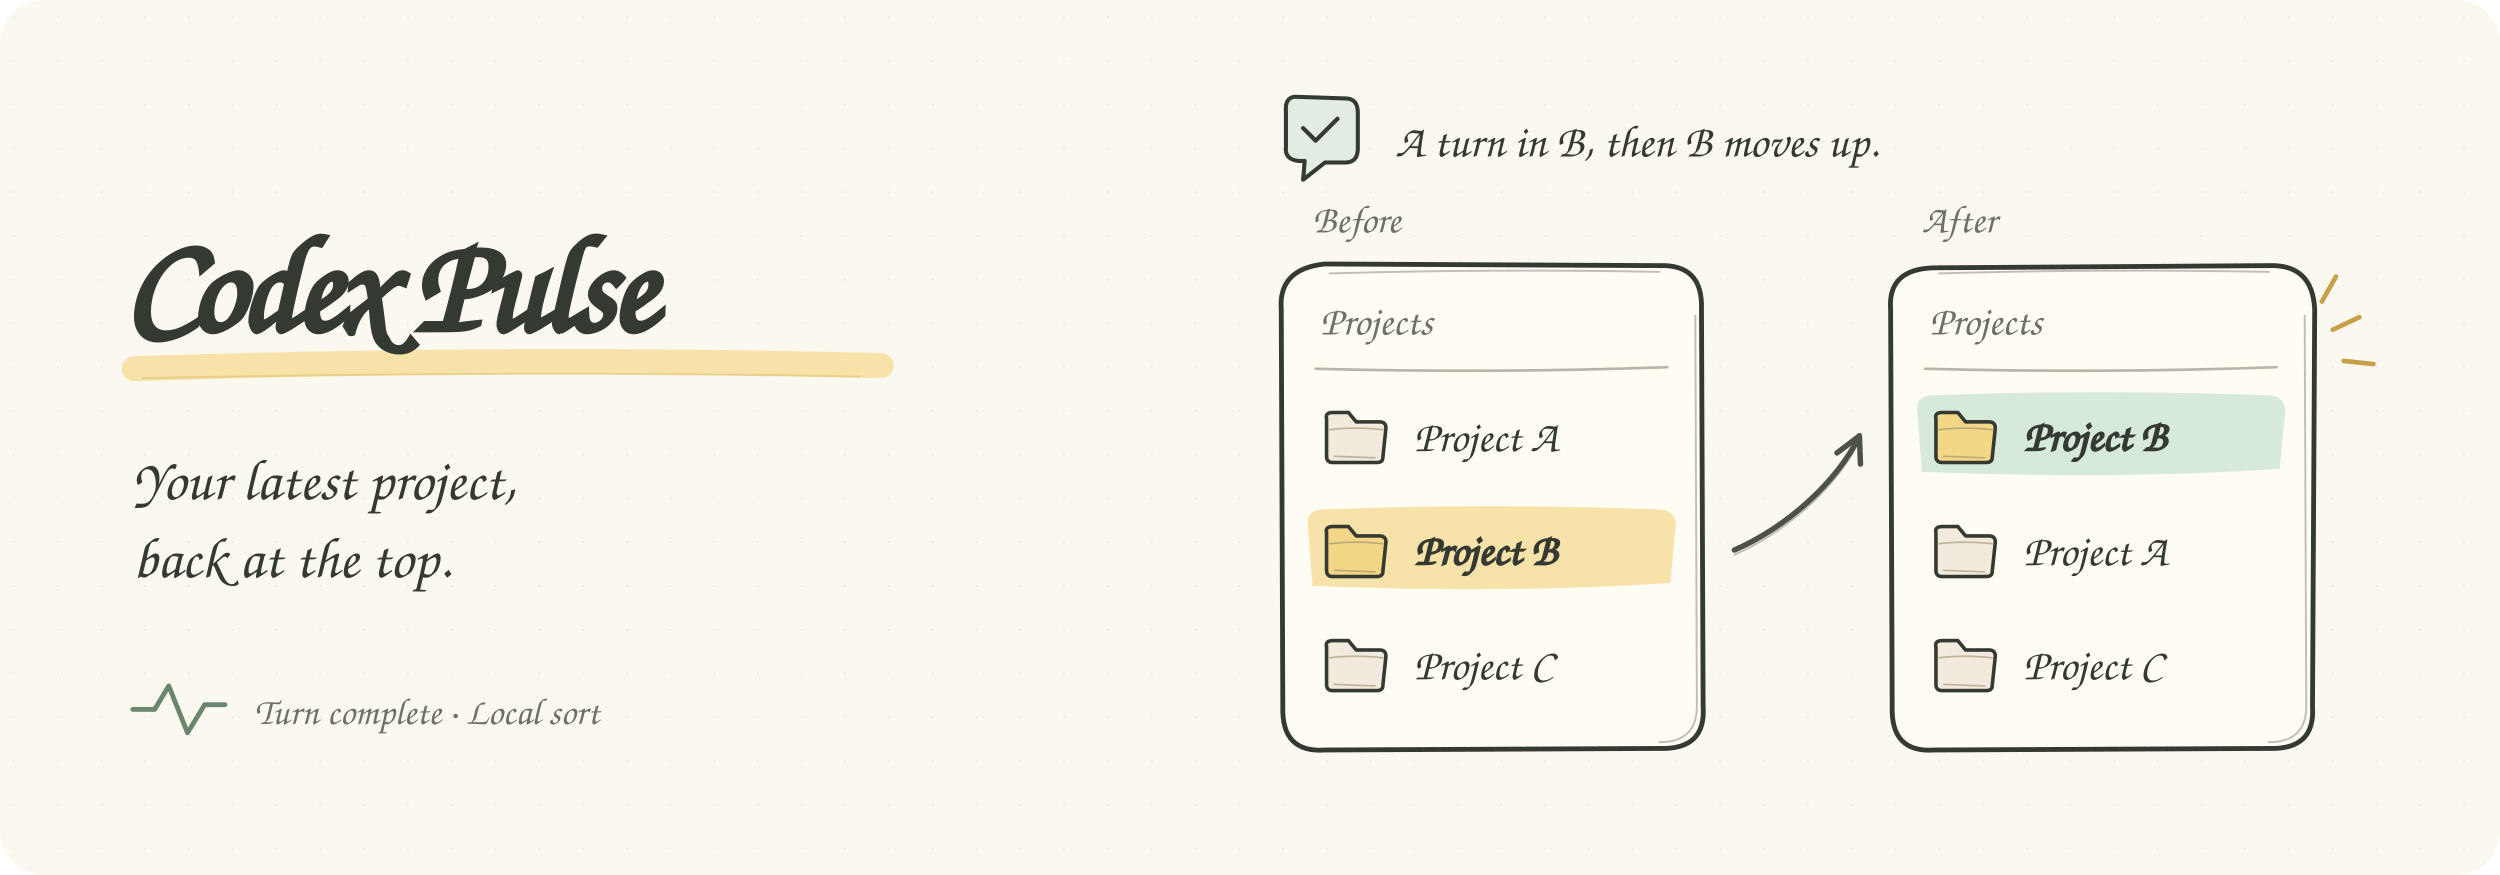
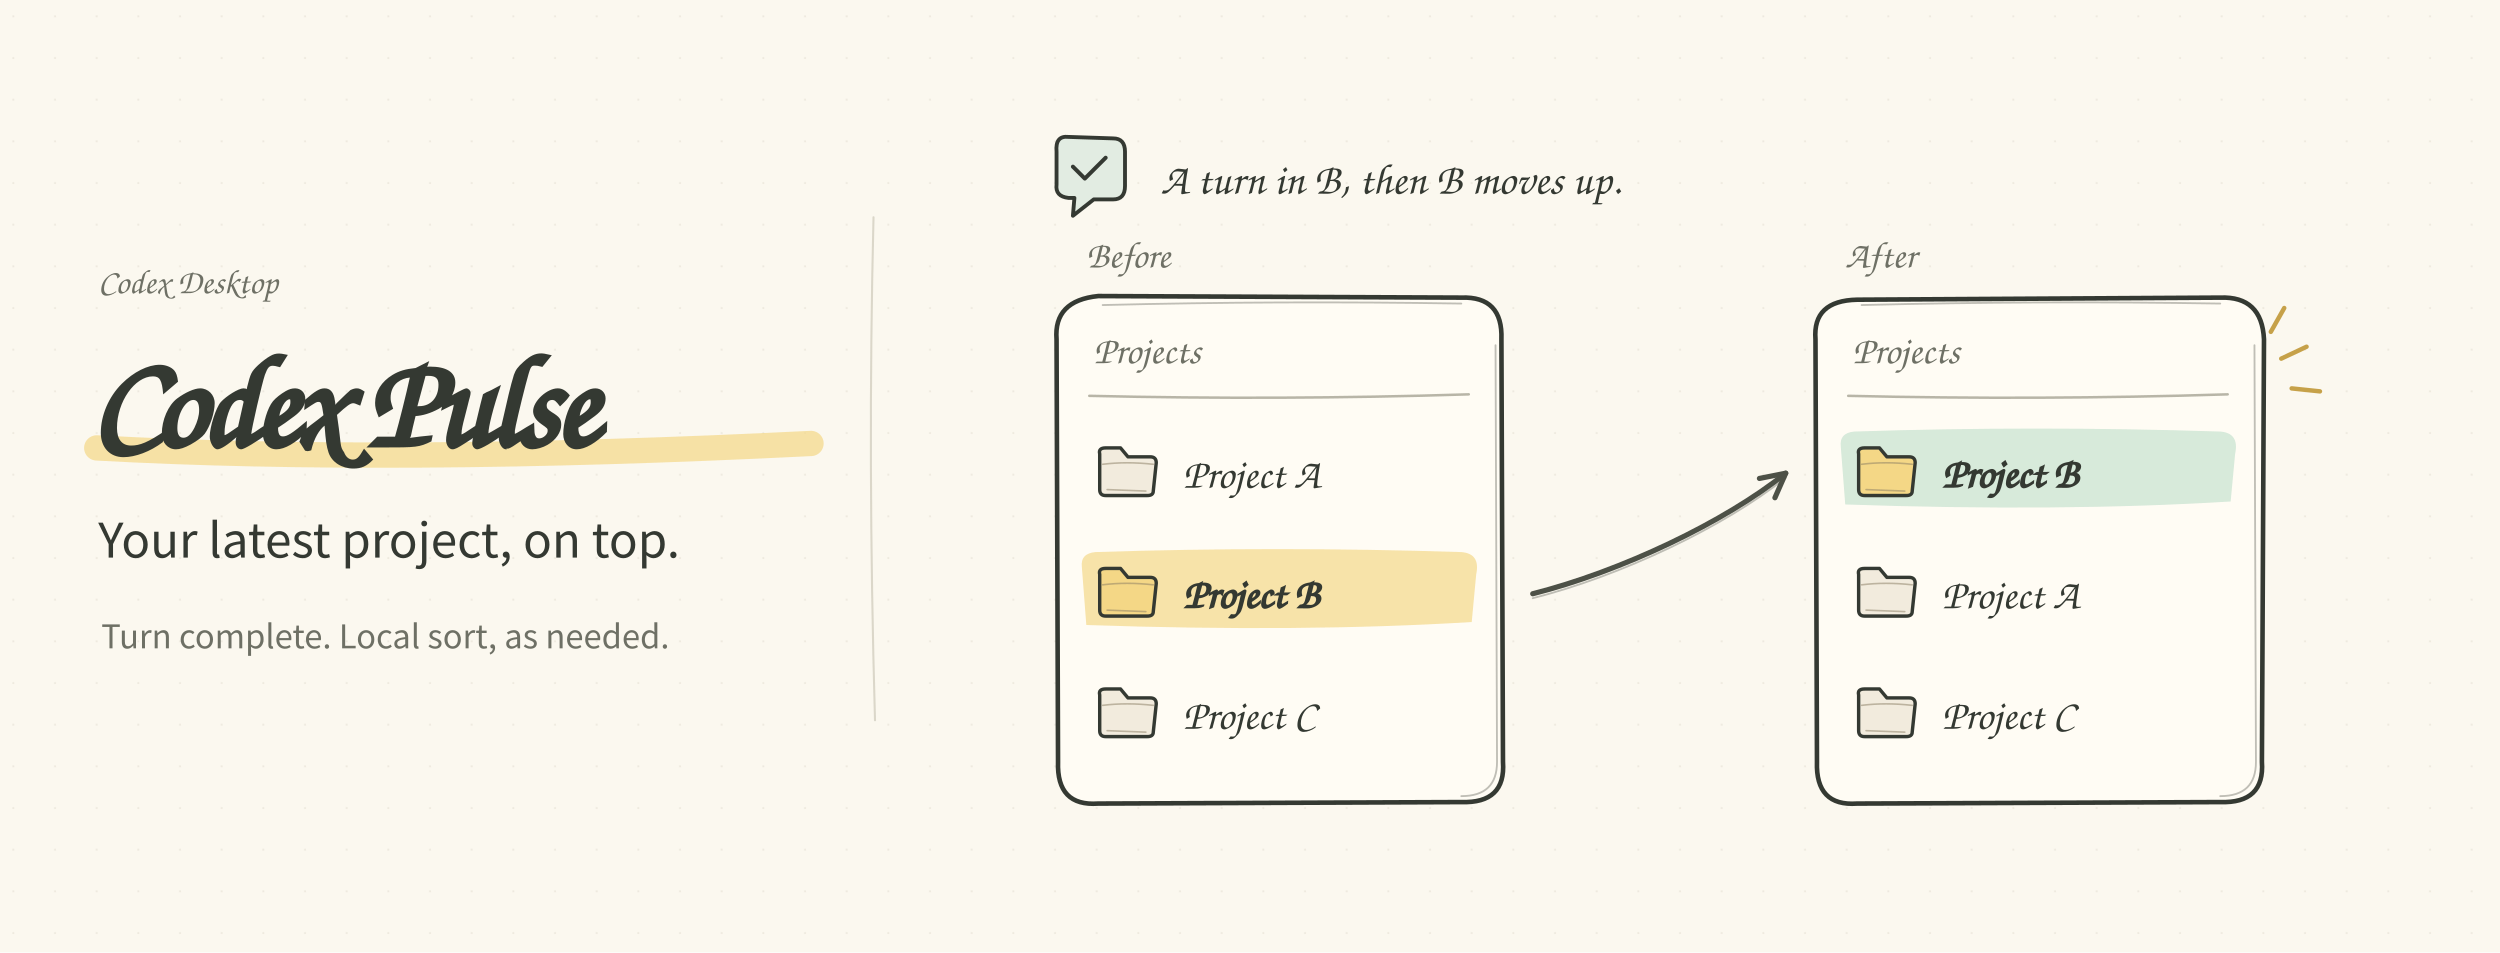
- <svg xmlns="http://www.w3.org/2000/svg" width="1600" height="560" viewBox="0 0 1600 560" role="img" aria-labelledby="hero-en-title">
+ <svg xmlns="http://www.w3.org/2000/svg" width="1680" height="640" viewBox="0 0 1680 640" role="img" aria-labelledby="hero-en-title">
+   <rect width="1680" height="640" fill="#FBF8EF" />
  <defs>
    <pattern id="hero-en-paper-dots" width="28" height="28" patternUnits="userSpaceOnUse">
-       <circle cx="9" cy="11" r="0.7" fill="#A69C87" opacity="0.15" />
+       <circle cx="9" cy="11" r=".7" fill="#A69C87" opacity=".16" />
    </pattern>
  </defs>
-   <rect width="1600" height="560" rx="28" fill="#FBF8EF" />
-   <rect width="1600" height="560" rx="28" fill="url(#hero-en-paper-dots)" />
-   <path d="M86 236 Q330 228 564 234" fill="none" stroke="#F4D786" stroke-width="16" opacity="0.66" stroke-linecap="round" stroke-linejoin="round" />
-   <path d="M91 242 Q339 237 550 241" fill="none" stroke="#D4B65B" stroke-width="1.3" opacity="0.45" stroke-linecap="round" stroke-linejoin="round" />
-   <g transform="rotate(0 955 325)">
-     <path d="M848 168.95 Q818 172 820 198 L821 452 Q820 482 848 480 L1062 479 Q1092 480 1090 452 L1088.95 198 Q1090 169 1062 170 Z" fill="#FFFCF4" stroke="#343932" stroke-width="3.1" opacity="1" stroke-linecap="round" stroke-linejoin="round" />
-     <path d="M851 175 Q955 172 1062 174 M1085 202 L1086 452 Q1086 475 1062 475" fill="none" stroke="#68695F" stroke-width="1.25" opacity="0.42" stroke-linecap="round" stroke-linejoin="round" />
+   <rect width="1680" height="640" fill="url(#hero-en-paper-dots)" />
+   <path d="M65 301 Q264 312 545 298" fill="none" stroke="#F4D786" stroke-width="17" opacity="0.7" stroke-linecap="round" stroke-linejoin="round" />
+   <path d="M587 146 Q583 309 588 484" fill="none" stroke="#C9C5B6" stroke-width="1.4" opacity="0.65" stroke-linecap="round" stroke-linejoin="round" />
+   <g transform="rotate(0 860 370)">
+     <path d="M738 198.95 Q708 202 710 228 L711 512 Q710 542 738 540 L982 539 Q1012 540 1010 512 L1008.95 228 Q1010 199 982 200 Z" fill="#FFFCF4" stroke="#343932" stroke-width="3.1" opacity="1" stroke-linecap="round" stroke-linejoin="round" />
+     <path d="M741 205 Q860 202 982 204 M1005 232 L1006 512 Q1006 535 982 535" fill="none" stroke="#68695F" stroke-width="1.25" opacity="0.42" stroke-linecap="round" stroke-linejoin="round" />
  </g>
-   <path d="M842 236 Q955 239 1067 235" fill="none" stroke="#B8B5A7" stroke-width="1.7" opacity="1" stroke-linecap="round" stroke-linejoin="round" />
-   <g transform="translate(848 261)">
+   <path d="M732 266 Q860 269 987 265" fill="none" stroke="#B8B5A7" stroke-width="1.7" opacity="1" stroke-linecap="round" stroke-linejoin="round" />
+   <g transform="translate(738 298)">
    <path d="M1 7 Q0 3 5 3 L15 3 L20 9 L35 9 Q39 9 39 13 L37 32 Q37 35 33 35 L5 35 Q1 35 1 31 Z" fill="#F2EBDD" stroke="#343932" stroke-width="2.3" opacity="1" stroke-linecap="round" stroke-linejoin="round" />
    <path d="M3 14 Q19 12 37 14 M6 31 L32 32" fill="none" stroke="#887C62" stroke-width="1.1" opacity="0.5" stroke-linecap="round" stroke-linejoin="round" />
  </g>
-   <path d="M846 326 Q952 322 1062 326       Q1075 327 1072 341 L1069 373       Q969 380 840 375 L837 336 Q836 327 846 326 Z" fill="#F6DE9B" stroke="#343932" stroke-width="0" opacity="0.84" stroke-linecap="round" stroke-linejoin="round" />
-   <g transform="translate(848 334)">
+   <path d="M736 371 Q858 367 982 371       Q995 372 992 386 L989 418       Q875 425 730 420 L727 381 Q726 372 736 371 Z" fill="#F6DE9B" stroke="#343932" stroke-width="0" opacity="0.84" stroke-linecap="round" stroke-linejoin="round" />
+   <g transform="translate(738 379)">
    <path d="M1 7 Q0 3 5 3 L15 3 L20 9 L35 9 Q39 9 39 13 L37 32 Q37 35 33 35 L5 35 Q1 35 1 31 Z" fill="#F4D786" stroke="#343932" stroke-width="2.3" opacity="1" stroke-linecap="round" stroke-linejoin="round" />
    <path d="M3 14 Q19 12 37 14 M6 31 L32 32" fill="none" stroke="#887C62" stroke-width="1.1" opacity="0.5" stroke-linecap="round" stroke-linejoin="round" />
  </g>
-   <g transform="translate(848 407)">
+   <g transform="translate(738 460)">
    <path d="M1 7 Q0 3 5 3 L15 3 L20 9 L35 9 Q39 9 39 13 L37 32 Q37 35 33 35 L5 35 Q1 35 1 31 Z" fill="#F2EBDD" stroke="#343932" stroke-width="2.3" opacity="1" stroke-linecap="round" stroke-linejoin="round" />
    <path d="M3 14 Q19 12 37 14 M6 31 L32 32" fill="none" stroke="#887C62" stroke-width="1.1" opacity="0.5" stroke-linecap="round" stroke-linejoin="round" />
  </g>
-   <g transform="rotate(0 1345 325)">
-     <path d="M1238 171.4 Q1208 172 1210 198 L1211 452 Q1210 482 1238 480 L1452 479 Q1482 480 1480 452 L1481.4 198 Q1480 169 1452 170 Z" fill="#FFFCF4" stroke="#343932" stroke-width="3.1" opacity="1" stroke-linecap="round" stroke-linejoin="round" />
-     <path d="M1241 175 Q1345 172 1452 174 M1475 202 L1476 452 Q1476 475 1452 475" fill="none" stroke="#68695F" stroke-width="1.25" opacity="0.42" stroke-linecap="round" stroke-linejoin="round" />
+   <g transform="rotate(0 1370 370)">
+     <path d="M1248 201.4 Q1218 202 1220 228 L1221 512 Q1220 542 1248 540 L1492 539 Q1522 540 1520 512 L1521.4 228 Q1520 199 1492 200 Z" fill="#FFFCF4" stroke="#343932" stroke-width="3.1" opacity="1" stroke-linecap="round" stroke-linejoin="round" />
+     <path d="M1251 205 Q1370 202 1492 204 M1515 232 L1516 512 Q1516 535 1492 535" fill="none" stroke="#68695F" stroke-width="1.25" opacity="0.42" stroke-linecap="round" stroke-linejoin="round" />
  </g>
-   <path d="M1232 236 Q1345 239 1457 235" fill="none" stroke="#B8B5A7" stroke-width="1.7" opacity="1" stroke-linecap="round" stroke-linejoin="round" />
-   <path d="M1236 253 Q1342 249 1452 253       Q1465 254 1462 268 L1459 300       Q1359 307 1230 302 L1227 263 Q1226 254 1236 253 Z" fill="#CFE6D5" stroke="#343932" stroke-width="0" opacity="0.84" stroke-linecap="round" stroke-linejoin="round" />
-   <g transform="translate(1238 261)">
+   <path d="M1242 266 Q1370 269 1497 265" fill="none" stroke="#B8B5A7" stroke-width="1.7" opacity="1" stroke-linecap="round" stroke-linejoin="round" />
+   <path d="M1246 290 Q1368 286 1492 290       Q1505 291 1502 305 L1499 337       Q1385 344 1240 339 L1237 300 Q1236 291 1246 290 Z" fill="#CFE6D5" stroke="#343932" stroke-width="0" opacity="0.84" stroke-linecap="round" stroke-linejoin="round" />
+   <g transform="translate(1248 298)">
    <path d="M1 7 Q0 3 5 3 L15 3 L20 9 L35 9 Q39 9 39 13 L37 32 Q37 35 33 35 L5 35 Q1 35 1 31 Z" fill="#F4D786" stroke="#343932" stroke-width="2.3" opacity="1" stroke-linecap="round" stroke-linejoin="round" />
    <path d="M3 14 Q19 12 37 14 M6 31 L32 32" fill="none" stroke="#887C62" stroke-width="1.1" opacity="0.5" stroke-linecap="round" stroke-linejoin="round" />
  </g>
-   <g transform="translate(1238 334)">
+   <g transform="translate(1248 379)">
    <path d="M1 7 Q0 3 5 3 L15 3 L20 9 L35 9 Q39 9 39 13 L37 32 Q37 35 33 35 L5 35 Q1 35 1 31 Z" fill="#F2EBDD" stroke="#343932" stroke-width="2.3" opacity="1" stroke-linecap="round" stroke-linejoin="round" />
    <path d="M3 14 Q19 12 37 14 M6 31 L32 32" fill="none" stroke="#887C62" stroke-width="1.1" opacity="0.5" stroke-linecap="round" stroke-linejoin="round" />
  </g>
-   <g transform="translate(1238 407)">
+   <g transform="translate(1248 460)">
    <path d="M1 7 Q0 3 5 3 L15 3 L20 9 L35 9 Q39 9 39 13 L37 32 Q37 35 33 35 L5 35 Q1 35 1 31 Z" fill="#F2EBDD" stroke="#343932" stroke-width="2.3" opacity="1" stroke-linecap="round" stroke-linejoin="round" />
    <path d="M3 14 Q19 12 37 14 M6 31 L32 32" fill="none" stroke="#887C62" stroke-width="1.1" opacity="0.5" stroke-linecap="round" stroke-linejoin="round" />
  </g>
-   <path d="M1110 352 C1143.689 337.504 1176.489 307.574 1190 279" fill="none" stroke="#4D5147" stroke-width="3.5" opacity="1" stroke-linecap="round" stroke-linejoin="round" />
+   <path d="M1030 399 C1089.562 383.913 1159.262 350.703 1200 318" fill="none" stroke="#4D5147" stroke-width="3.5" opacity="1" stroke-linecap="round" stroke-linejoin="round" />
  <g transform="translate(0 3)">
-     <path d="M1110 352 C1143.689 337.504 1176.489 307.574 1190 279" fill="none" stroke="#4D5147" stroke-width="1.25" opacity="0.35" stroke-linecap="round" stroke-linejoin="round" />
+     <path d="M1030 399 C1089.562 383.913 1159.262 350.703 1200 318" fill="none" stroke="#4D5147" stroke-width="1.25" opacity="0.35" stroke-linecap="round" stroke-linejoin="round" />
  </g>
-   <path d="M1190.689 296.987 L1190 279 L1175.661 289.88" fill="none" stroke="#4D5147" stroke-width="3.5" opacity="1" stroke-linecap="round" stroke-linejoin="round" />
-   <path d="M831 62 Q822 61 823 72 L823 94 Q822 102 831 103 L835 103 L834 115 L848 104 L861 104 Q869 104 869 95 L869 72 Q869 63 861 63 Z" fill="#E2ECE2" stroke="#343932" stroke-width="2.6" opacity="1" stroke-linecap="round" stroke-linejoin="round" />
-   <path d="M834 82 L842 90 L856 76" fill="none" stroke="#343932" stroke-width="2.7" opacity="1" stroke-linecap="round" stroke-linejoin="round" />
-   <path d="M85 454 L99 454 L108 439 L120 469 L131 451 L144 451" fill="none" stroke="#6C866E" stroke-width="3.1" opacity="1" stroke-linecap="round" stroke-linejoin="round" />
-   <path d="M1493 211 L1510 203 M1486 193 L1495 177 M1500 231 L1519 233" fill="none" stroke="#C6A149" stroke-width="3" opacity="1" stroke-linecap="round" stroke-linejoin="round" />
-   <g data-fly-label="0" transform="rotate(0 403 182)">
-     <text x="78" y="212.8" text-anchor="start" font-family="&quot;Comic Sans MS&quot;, &quot;Segoe Print&quot;, cursive, cursive" font-size="88" font-weight="700" font-style="normal" letter-spacing="-3" fill="#343932">
-       <tspan x="78" dy="0">Codex Pulse</tspan>
+   <path d="M1192.753 334.477 L1200 318 L1182.346 321.513" fill="none" stroke="#4D5147" stroke-width="3.5" opacity="1" stroke-linecap="round" stroke-linejoin="round" />
+   <g transform="translate(-113 30)">
+     <path d="M831 62 Q822 61 823 72 L823 94 Q822 102 831 103 L835 103 L834 115 L848 104 L861 104 Q869 104 869 95 L869 72 Q869 63 861 63 Z" fill="#E2ECE2" stroke="#343932" stroke-width="2.6" opacity="1" stroke-linecap="round" stroke-linejoin="round" />
+     <path d="M834 82 L842 90 L856 76" fill="none" stroke="#343932" stroke-width="2.7" opacity="1" stroke-linecap="round" stroke-linejoin="round" />
+   </g>
+   <path d="M1533 241 L1550 233 M1526 223 L1535 207 M1540 261 L1559 263" fill="none" stroke="#C6A149" stroke-width="3" opacity="1" stroke-linecap="round" stroke-linejoin="round" />
+   <g data-fly-label="0" transform="rotate(0 303.5 189)">
+     <text x="66" y="197.05" text-anchor="start" font-family="Comic Sans MS, Segoe Print, cursive, cursive" font-size="23" font-weight="400" font-style="normal" letter-spacing="0" fill="#6E7065">
+       <tspan x="66" dy="0">Codex Desktop</tspan>
    </text>
  </g>
-   <g data-fly-label="1" transform="rotate(0 410 331.5)">
-     <text x="85" y="319.475" text-anchor="start" font-family="&quot;Comic Sans MS&quot;, &quot;Segoe Print&quot;, cursive, cursive" font-size="37" font-weight="400" font-style="normal" letter-spacing="0" fill="#343932">
-       <tspan x="85" dy="0">Your latest project,</tspan>
-       <tspan x="85" dy="49.95">back at the top.</tspan>
+   <g data-fly-label="1" transform="rotate(0 312.5 270)">
+     <text x="60" y="300.8" text-anchor="start" font-family="Comic Sans MS, Segoe Print, cursive, cursive" font-size="88" font-weight="700" font-style="normal" letter-spacing="-3" fill="#343932">
+       <tspan x="60" dy="0">Codex Pulse</tspan>
    </text>
  </g>
-   <g data-fly-label="2" transform="rotate(0 443 455)">
-     <text x="163" y="463.4" text-anchor="start" font-family="&quot;Comic Sans MS&quot;, &quot;Segoe Print&quot;, cursive, cursive" font-size="24" font-weight="400" font-style="normal" letter-spacing="0" fill="#6D7065">
-       <tspan x="163" dy="0">Turn complete · Local sort</tspan>
+   <g data-fly-label="2" transform="rotate(0 303.5 363.5)">
+     <text x="66" y="374.7" text-anchor="start" font-family="Microsoft YaHei, PingFang SC, Noto Sans CJK SC, sans-serif, cursive" font-size="32" font-weight="400" font-style="normal" letter-spacing="0" fill="#343932">
+       <tspan x="66" dy="0">Your latest project, on top.</tspan>
    </text>
  </g>
-   <g data-fly-label="3" transform="rotate(0 1203 90)">
-     <text x="893" y="100.15" text-anchor="start" font-family="&quot;Comic Sans MS&quot;, &quot;Segoe Print&quot;, cursive, cursive" font-size="29" font-weight="400" font-style="normal" letter-spacing="0" fill="#343932">
-       <tspan x="893" dy="0">A turn in B, then B moves up.</tspan>
+   <g data-fly-label="3" transform="rotate(0 308 428)">
+     <text x="68" y="435.7" text-anchor="start" font-family="Microsoft YaHei, PingFang SC, Noto Sans CJK SC, sans-serif, cursive" font-size="22" font-weight="400" font-style="normal" letter-spacing="0" fill="#6E7065">
+       <tspan x="68" dy="0">Turn complete. Local sort, as needed.</tspan>
    </text>
  </g>
-   <g data-fly-label="4" transform="rotate(0 955 140)">
-     <text x="840" y="148.75" text-anchor="start" font-family="&quot;Comic Sans MS&quot;, &quot;Segoe Print&quot;, cursive, cursive" font-size="25" font-weight="400" font-style="normal" letter-spacing="0" fill="#6D7065">
-       <tspan x="840" dy="0">Before</tspan>
+   <g data-fly-label="4" transform="rotate(0 1185 120)">
+     <text x="780" y="130.15" text-anchor="start" font-family="Comic Sans MS, Segoe Print, cursive, cursive" font-size="29" font-weight="400" font-style="normal" letter-spacing="0" fill="#343932">
+       <tspan x="780" dy="0">A turn in B, then B moves up.</tspan>
    </text>
  </g>
-   <g data-fly-label="5" transform="rotate(0 1345 140)">
-     <text x="1230" y="148.75" text-anchor="start" font-family="&quot;Comic Sans MS&quot;, &quot;Segoe Print&quot;, cursive, cursive" font-size="25" font-weight="400" font-style="normal" letter-spacing="0" fill="#6D7065">
-       <tspan x="1230" dy="0">After</tspan>
+   <g data-fly-label="5" transform="rotate(0 855 171)">
+     <text x="730" y="179.75" text-anchor="start" font-family="Comic Sans MS, Segoe Print, cursive, cursive" font-size="25" font-weight="400" font-style="normal" letter-spacing="0" fill="#6E7065">
+       <tspan x="730" dy="0">Before</tspan>
    </text>
  </g>
-   <g data-fly-label="6" transform="rotate(0 955 205)">
-     <text x="845" y="214.1" text-anchor="start" font-family="&quot;Comic Sans MS&quot;, &quot;Segoe Print&quot;, cursive, cursive" font-size="26" font-weight="400" font-style="normal" letter-spacing="0" fill="#6D7065">
-       <tspan x="845" dy="0">Projects</tspan>
+   <g data-fly-label="6" transform="rotate(0 1365 171)">
+     <text x="1240" y="179.75" text-anchor="start" font-family="Comic Sans MS, Segoe Print, cursive, cursive" font-size="25" font-weight="400" font-style="normal" letter-spacing="0" fill="#6E7065">
+       <tspan x="1240" dy="0">After</tspan>
    </text>
  </g>
-   <g data-fly-label="7" transform="rotate(0 987 279)">
-     <text x="905" y="288.8" text-anchor="start" font-family="&quot;Comic Sans MS&quot;, &quot;Segoe Print&quot;, cursive, cursive" font-size="28" font-weight="400" font-style="normal" letter-spacing="0" fill="#343932">
-       <tspan x="905" dy="0">Project A</tspan>
+   <g data-fly-label="7" transform="rotate(0 845 235)">
+     <text x="735" y="244.1" text-anchor="start" font-family="Comic Sans MS, Segoe Print, cursive, cursive" font-size="26" font-weight="400" font-style="normal" letter-spacing="0" fill="#6E7065">
+       <tspan x="735" dy="0">Projects</tspan>
    </text>
  </g>
-   <g data-fly-label="8" transform="rotate(0 987 352)">
-     <text x="905" y="361.8" text-anchor="start" font-family="&quot;Comic Sans MS&quot;, &quot;Segoe Print&quot;, cursive, cursive" font-size="28" font-weight="700" font-style="normal" letter-spacing="0" fill="#343932">
-       <tspan x="905" dy="0">Project B</tspan>
+   <g data-fly-label="8" transform="rotate(0 892 318)">
+     <text x="795" y="327.8" text-anchor="start" font-family="Comic Sans MS, Segoe Print, cursive, cursive" font-size="28" font-weight="400" font-style="normal" letter-spacing="0" fill="#343932">
+       <tspan x="795" dy="0">Project A</tspan>
    </text>
  </g>
-   <g data-fly-label="9" transform="rotate(0 987 425)">
-     <text x="905" y="434.8" text-anchor="start" font-family="&quot;Comic Sans MS&quot;, &quot;Segoe Print&quot;, cursive, cursive" font-size="28" font-weight="400" font-style="normal" letter-spacing="0" fill="#343932">
-       <tspan x="905" dy="0">Project C</tspan>
+   <g data-fly-label="9" transform="rotate(0 892 399)">
+     <text x="795" y="408.8" text-anchor="start" font-family="Comic Sans MS, Segoe Print, cursive, cursive" font-size="28" font-weight="700" font-style="normal" letter-spacing="0" fill="#343932">
+       <tspan x="795" dy="0">Project B</tspan>
    </text>
  </g>
-   <g data-fly-label="10" transform="rotate(0 1345 205)">
-     <text x="1235" y="214.1" text-anchor="start" font-family="&quot;Comic Sans MS&quot;, &quot;Segoe Print&quot;, cursive, cursive" font-size="26" font-weight="400" font-style="normal" letter-spacing="0" fill="#6D7065">
-       <tspan x="1235" dy="0">Projects</tspan>
+   <g data-fly-label="10" transform="rotate(0 892 480)">
+     <text x="795" y="489.8" text-anchor="start" font-family="Comic Sans MS, Segoe Print, cursive, cursive" font-size="28" font-weight="400" font-style="normal" letter-spacing="0" fill="#343932">
+       <tspan x="795" dy="0">Project C</tspan>
    </text>
  </g>
-   <g data-fly-label="11" transform="rotate(0 1377 279)">
-     <text x="1295" y="288.8" text-anchor="start" font-family="&quot;Comic Sans MS&quot;, &quot;Segoe Print&quot;, cursive, cursive" font-size="28" font-weight="700" font-style="normal" letter-spacing="0" fill="#343932">
-       <tspan x="1295" dy="0">Project B</tspan>
+   <g data-fly-label="11" transform="rotate(0 1355 235)">
+     <text x="1245" y="244.1" text-anchor="start" font-family="Comic Sans MS, Segoe Print, cursive, cursive" font-size="26" font-weight="400" font-style="normal" letter-spacing="0" fill="#6E7065">
+       <tspan x="1245" dy="0">Projects</tspan>
    </text>
  </g>
-   <g data-fly-label="12" transform="rotate(0 1377 352)">
-     <text x="1295" y="361.8" text-anchor="start" font-family="&quot;Comic Sans MS&quot;, &quot;Segoe Print&quot;, cursive, cursive" font-size="28" font-weight="400" font-style="normal" letter-spacing="0" fill="#343932">
-       <tspan x="1295" dy="0">Project A</tspan>
+   <g data-fly-label="12" transform="rotate(0 1402 318)">
+     <text x="1305" y="327.8" text-anchor="start" font-family="Comic Sans MS, Segoe Print, cursive, cursive" font-size="28" font-weight="700" font-style="normal" letter-spacing="0" fill="#343932">
+       <tspan x="1305" dy="0">Project B</tspan>
    </text>
  </g>
-   <g data-fly-label="13" transform="rotate(0 1377 425)">
-     <text x="1295" y="434.8" text-anchor="start" font-family="&quot;Comic Sans MS&quot;, &quot;Segoe Print&quot;, cursive, cursive" font-size="28" font-weight="400" font-style="normal" letter-spacing="0" fill="#343932">
-       <tspan x="1295" dy="0">Project C</tspan>
+   <g data-fly-label="13" transform="rotate(0 1402 399)">
+     <text x="1305" y="408.8" text-anchor="start" font-family="Comic Sans MS, Segoe Print, cursive, cursive" font-size="28" font-weight="400" font-style="normal" letter-spacing="0" fill="#343932">
+       <tspan x="1305" dy="0">Project A</tspan>
+     </text>
+   </g>
+   <g data-fly-label="14" transform="rotate(0 1402 480)">
+     <text x="1305" y="489.8" text-anchor="start" font-family="Comic Sans MS, Segoe Print, cursive, cursive" font-size="28" font-weight="400" font-style="normal" letter-spacing="0" fill="#343932">
+       <tspan x="1305" dy="0">Project C</tspan>
    </text>
  </g>
</svg>
